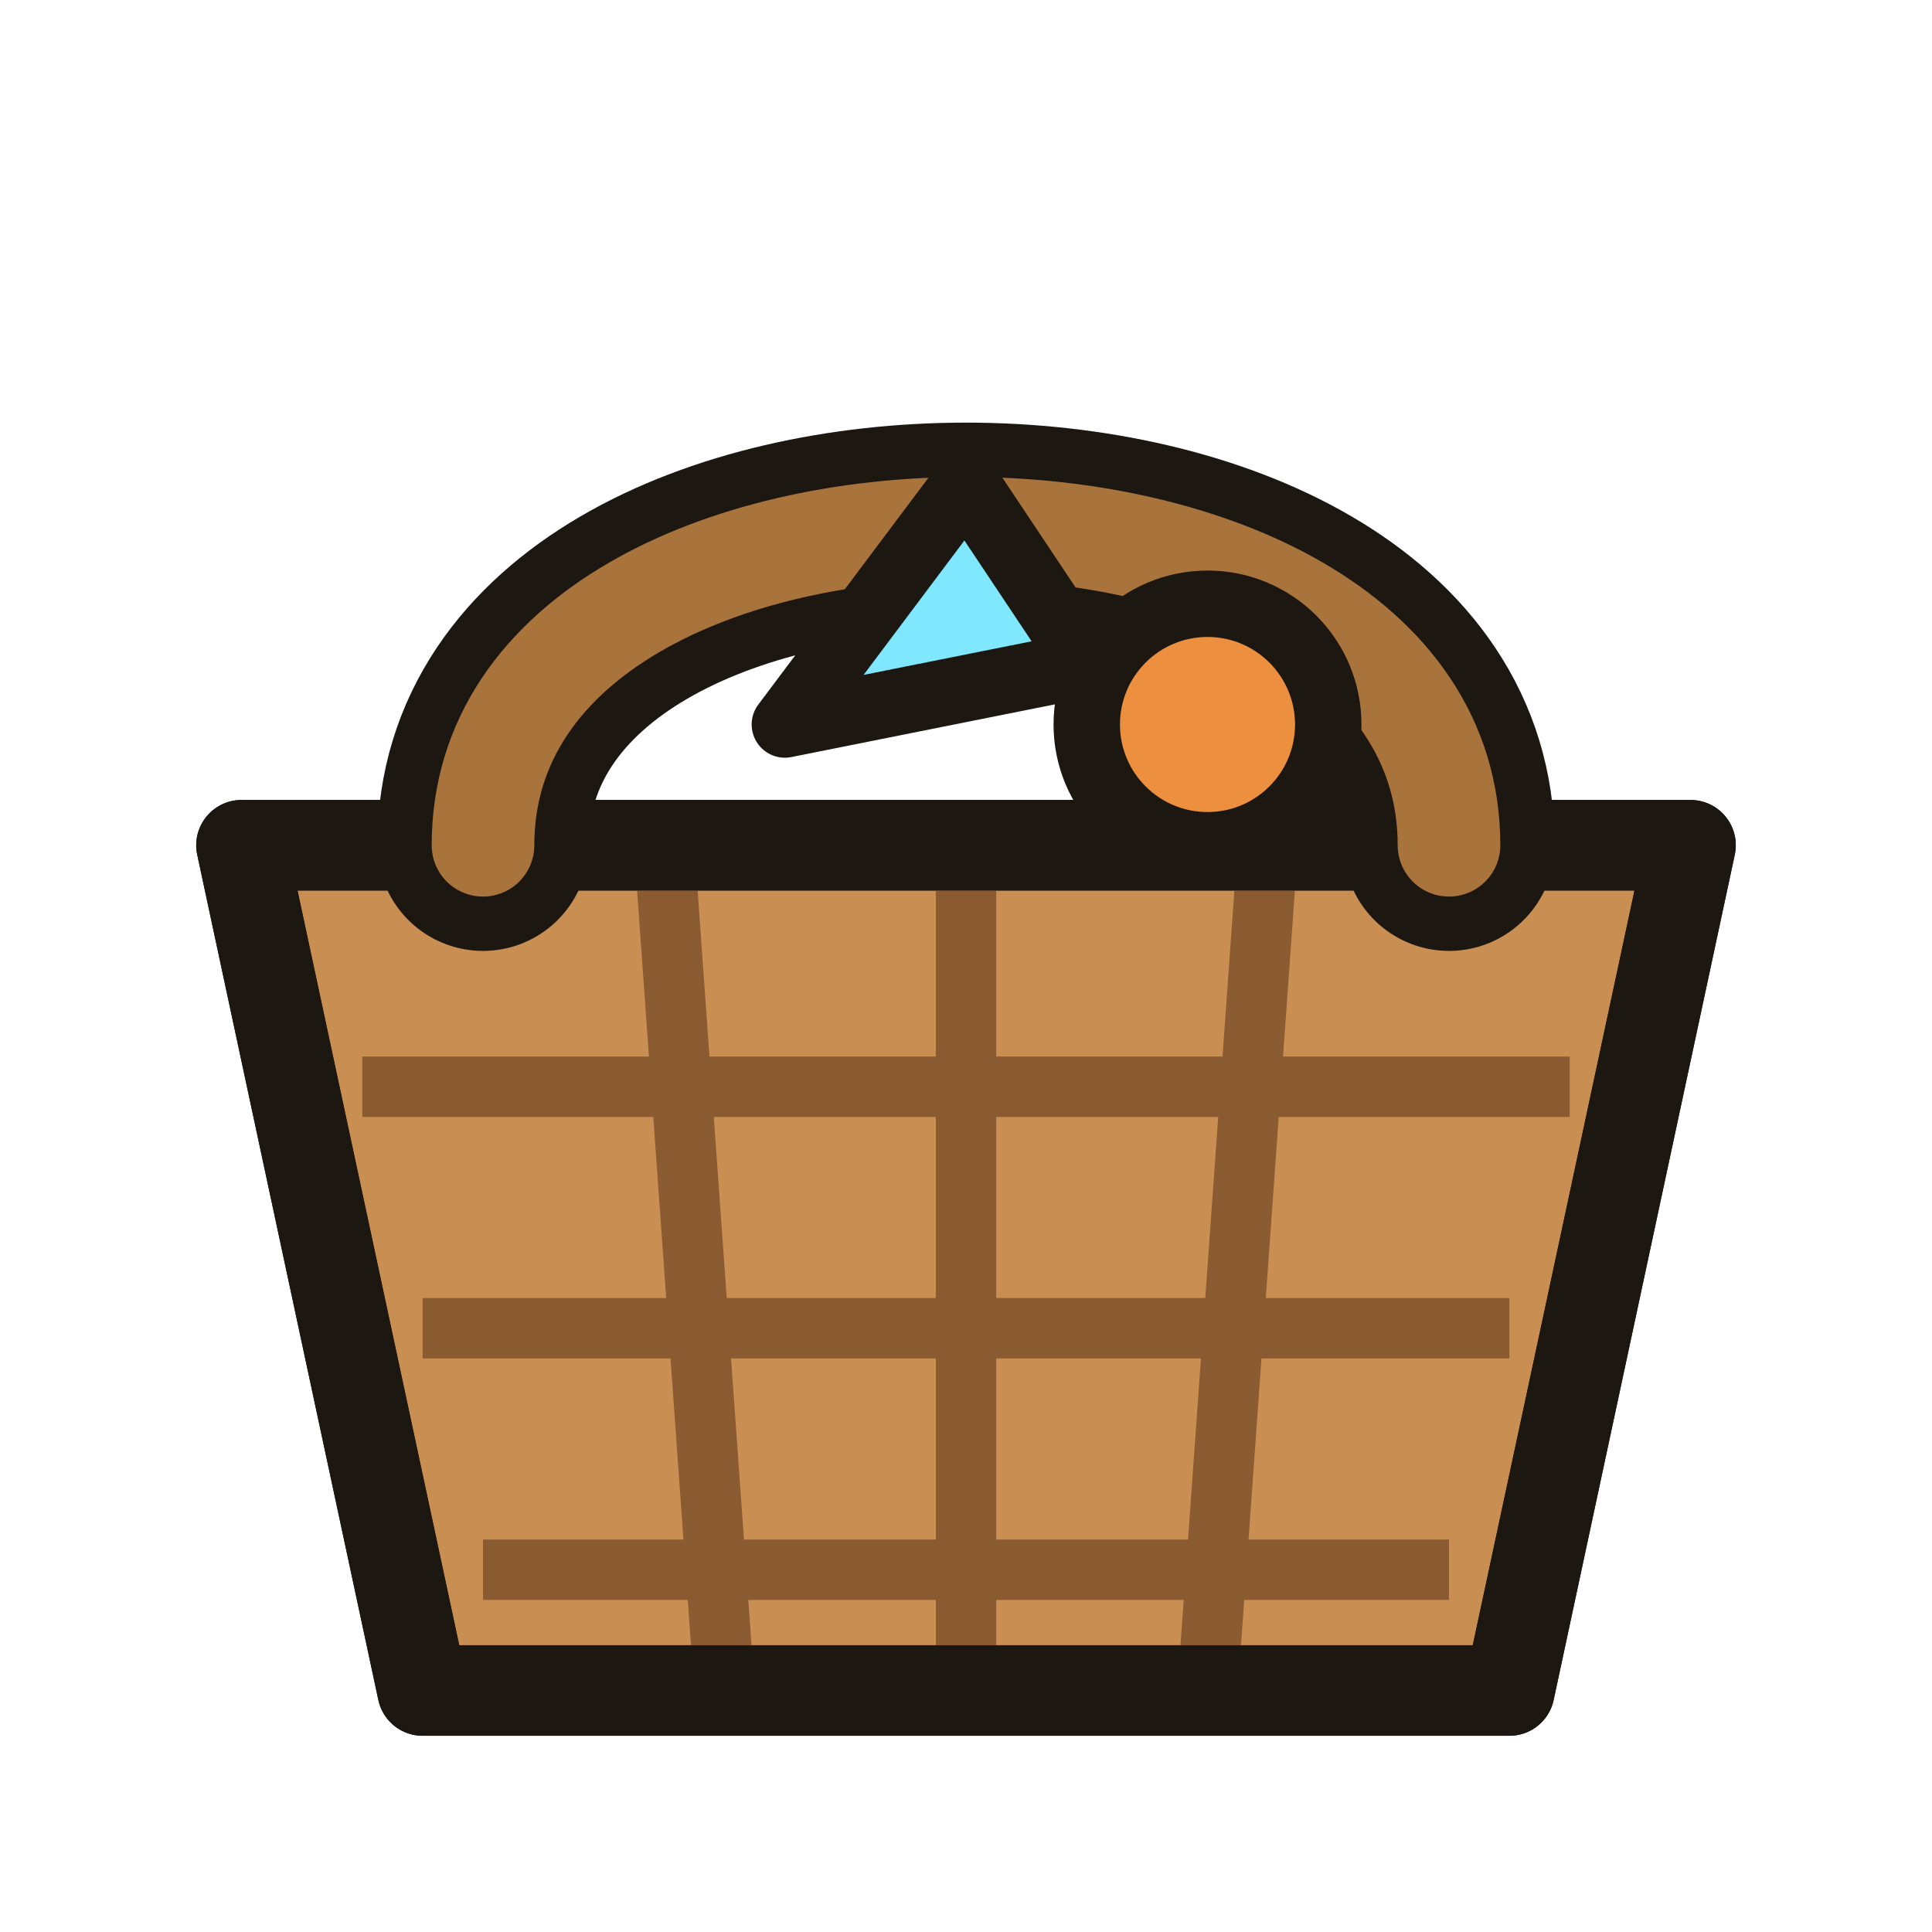
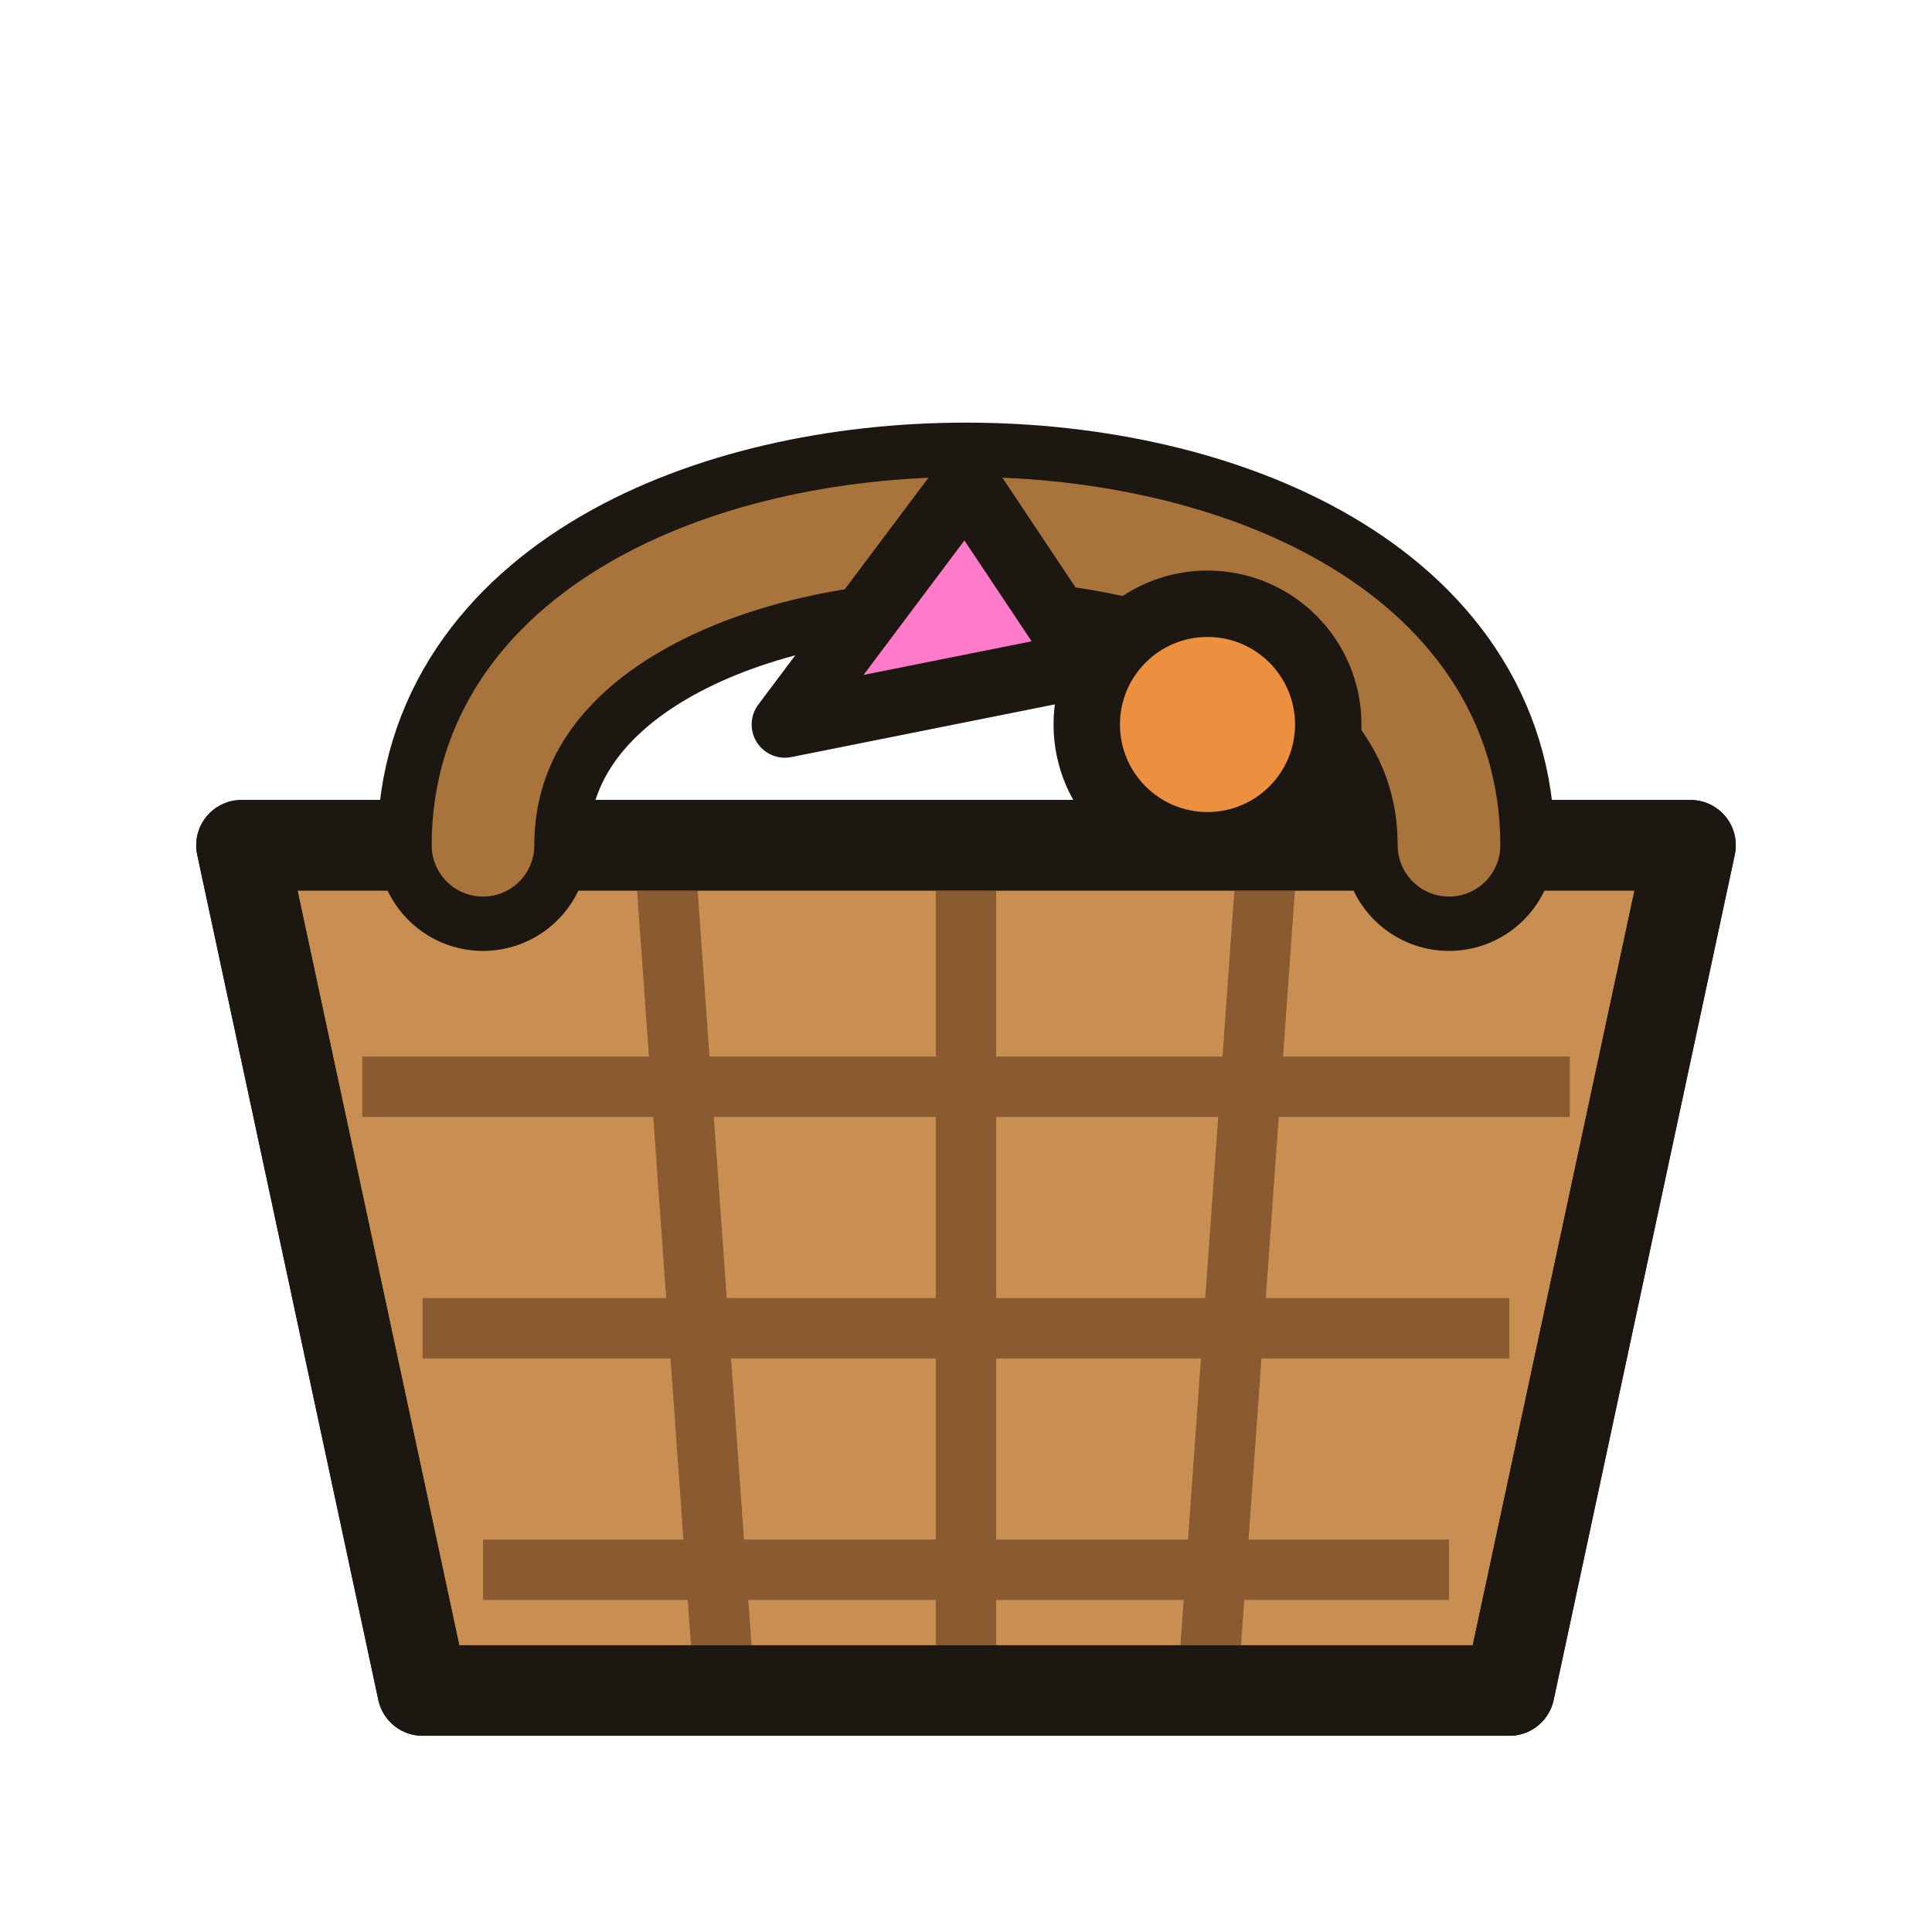
<svg xmlns="http://www.w3.org/2000/svg" width="64" height="64" viewBox="0 0 64 64">
  <path d="M8 28h48l-6 28H14z" fill="#c98f52" stroke="#1d1712" stroke-width="3" stroke-linejoin="round" stroke-linecap="round" />
  <g stroke="#8a5a30" stroke-width="2">
    <path d="M12 36h40M14 44h36M16 52h32M22 28l2 28M32 28v28M42 28l-2 28" />
  </g>
  <path d="M8 28h48l-6 28H14z" fill="none" stroke="#1d1712" stroke-width="3" stroke-linejoin="round" stroke-linecap="round" />
  <path d="M16 28c0-14 32-14 32 0" fill="none" stroke="#1d1712" stroke-width="7" stroke-linecap="round" />
  <path d="M16 28c0-14 32-14 32 0" fill="none" stroke="#a8743c" stroke-width="3.4" stroke-linecap="round" />
-   <path d="M26 24l6-8 4 6z" fill="#7fe8ff" stroke="#1d1712" stroke-width="2.2" stroke-linejoin="round" stroke-linecap="round" />
+   <path d="M26 24l6-8 4 6z" fill="#ff7ac8" stroke="#1d1712" stroke-width="2.2" stroke-linejoin="round" stroke-linecap="round" />
  <circle cx="40" cy="24" r="4" fill="#ec8f3e" stroke="#1d1712" stroke-width="2.2" stroke-linejoin="round" stroke-linecap="round" />
</svg>
